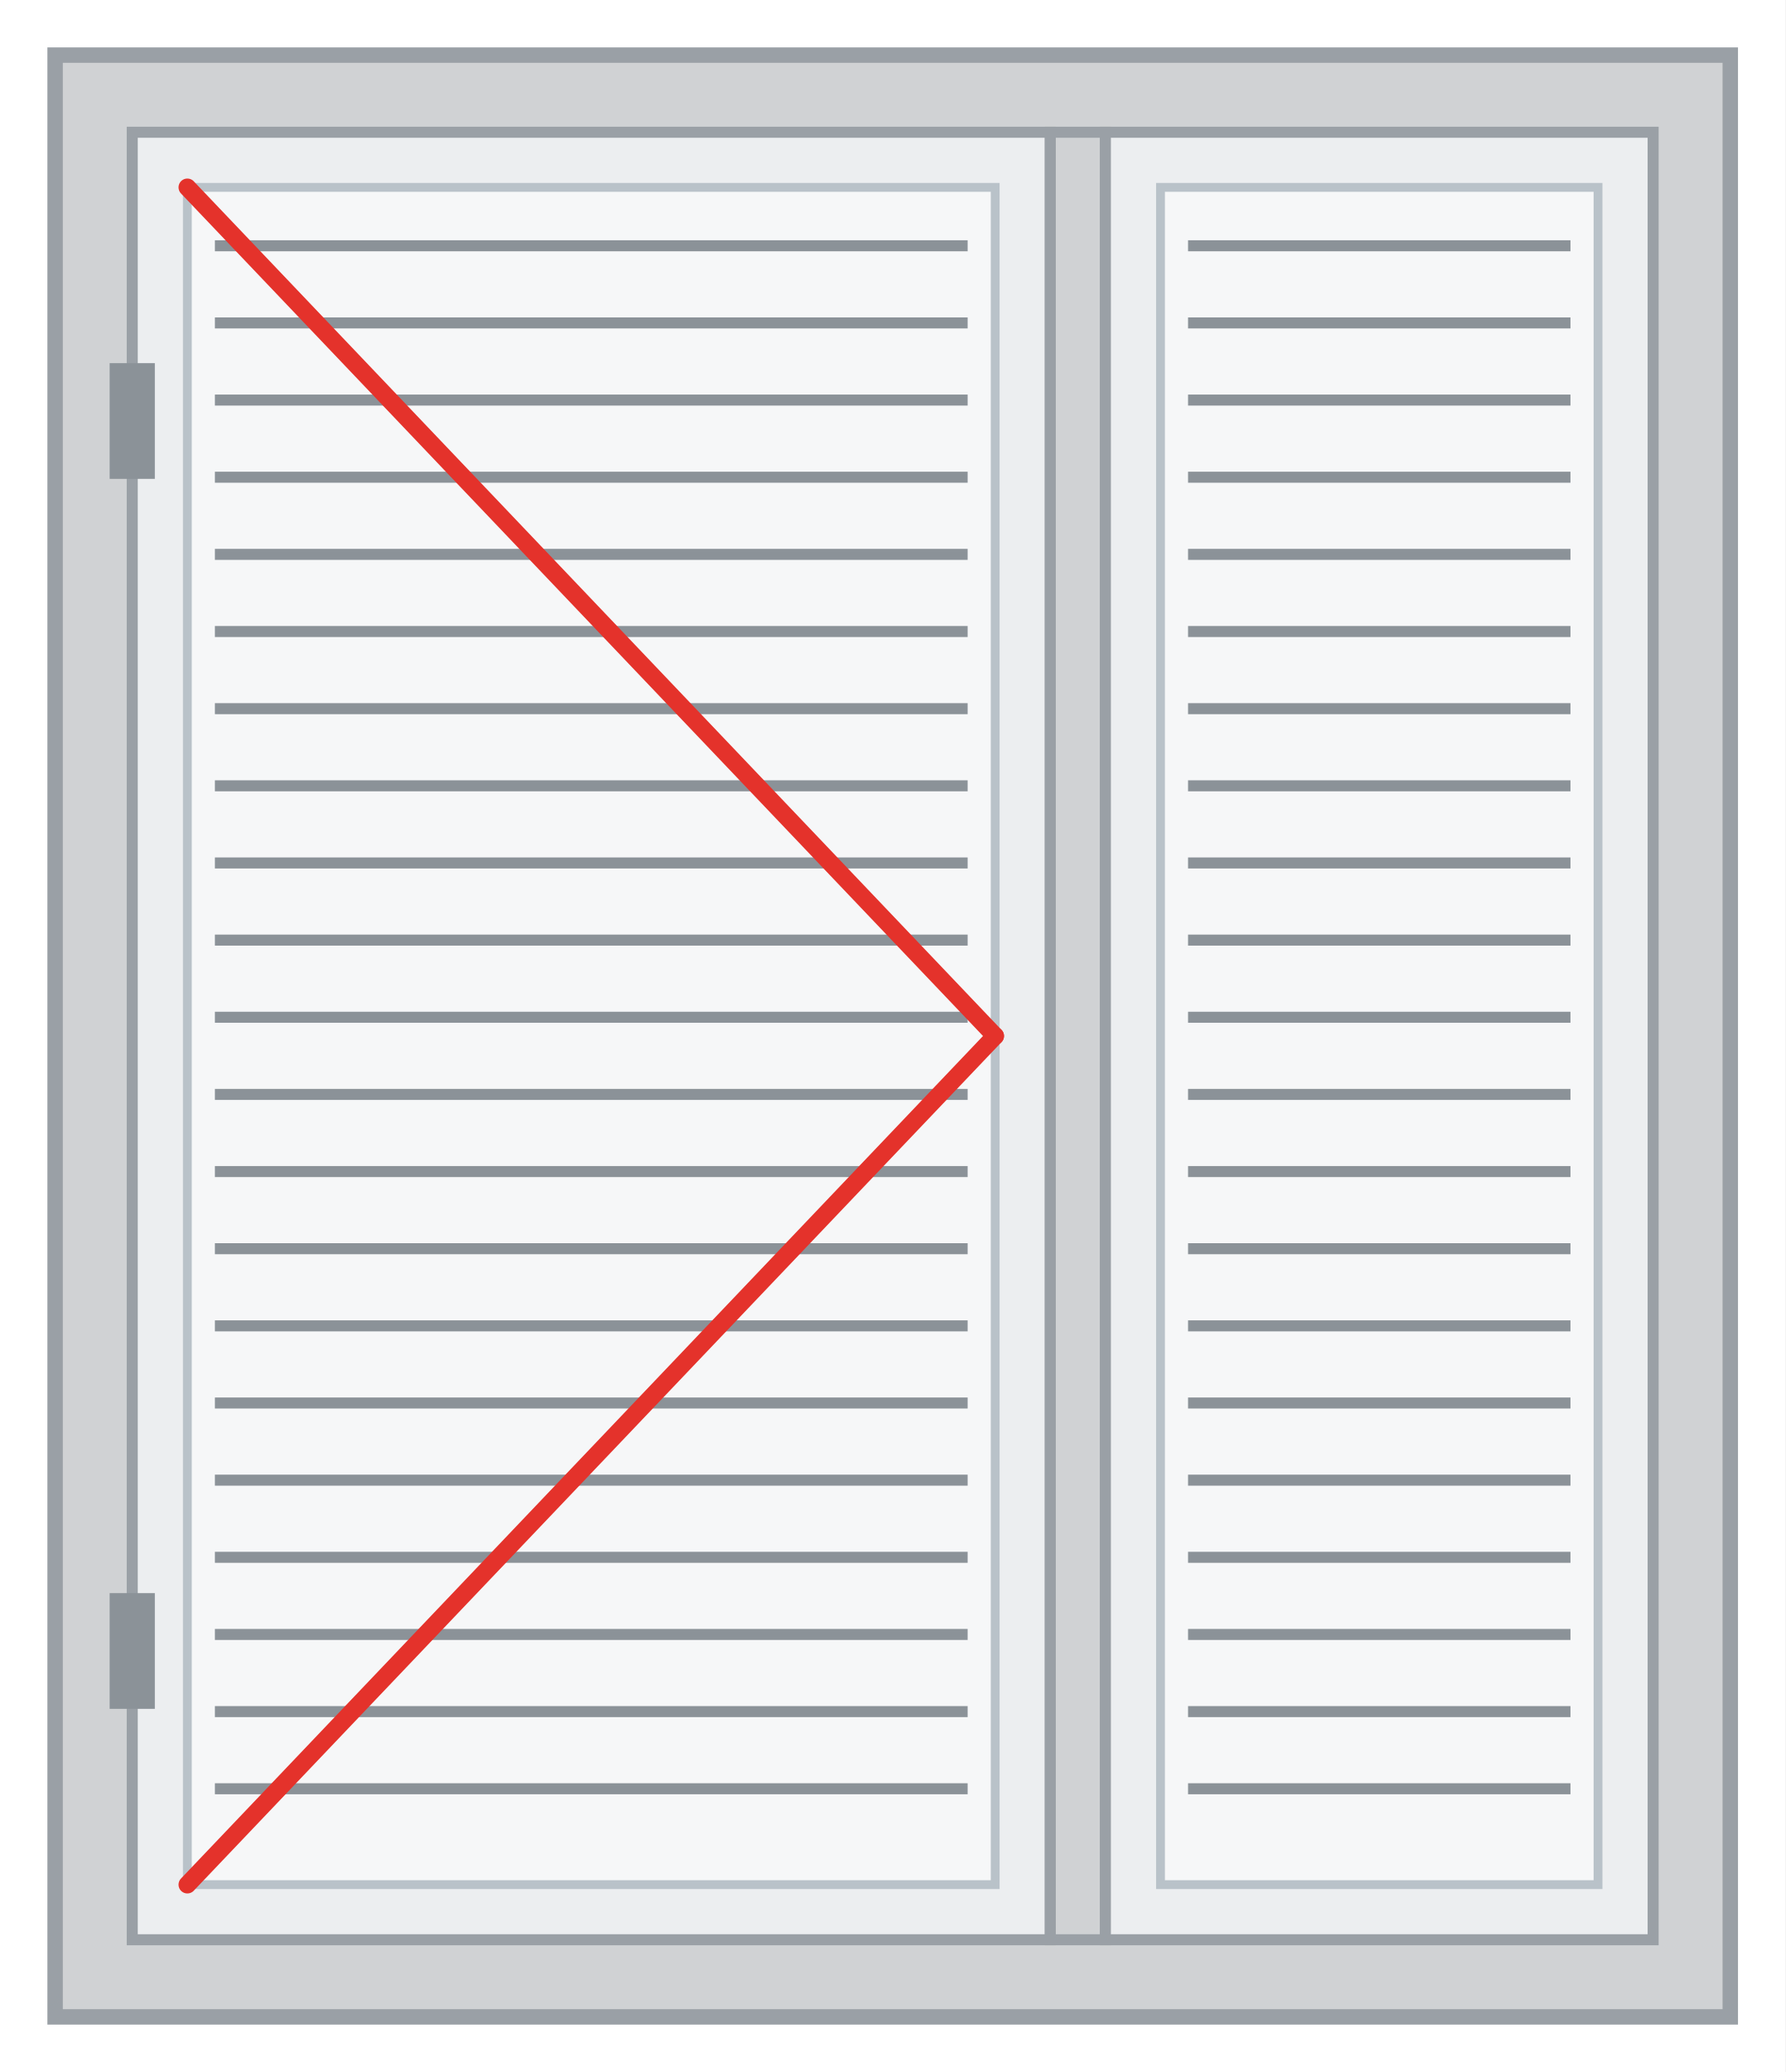
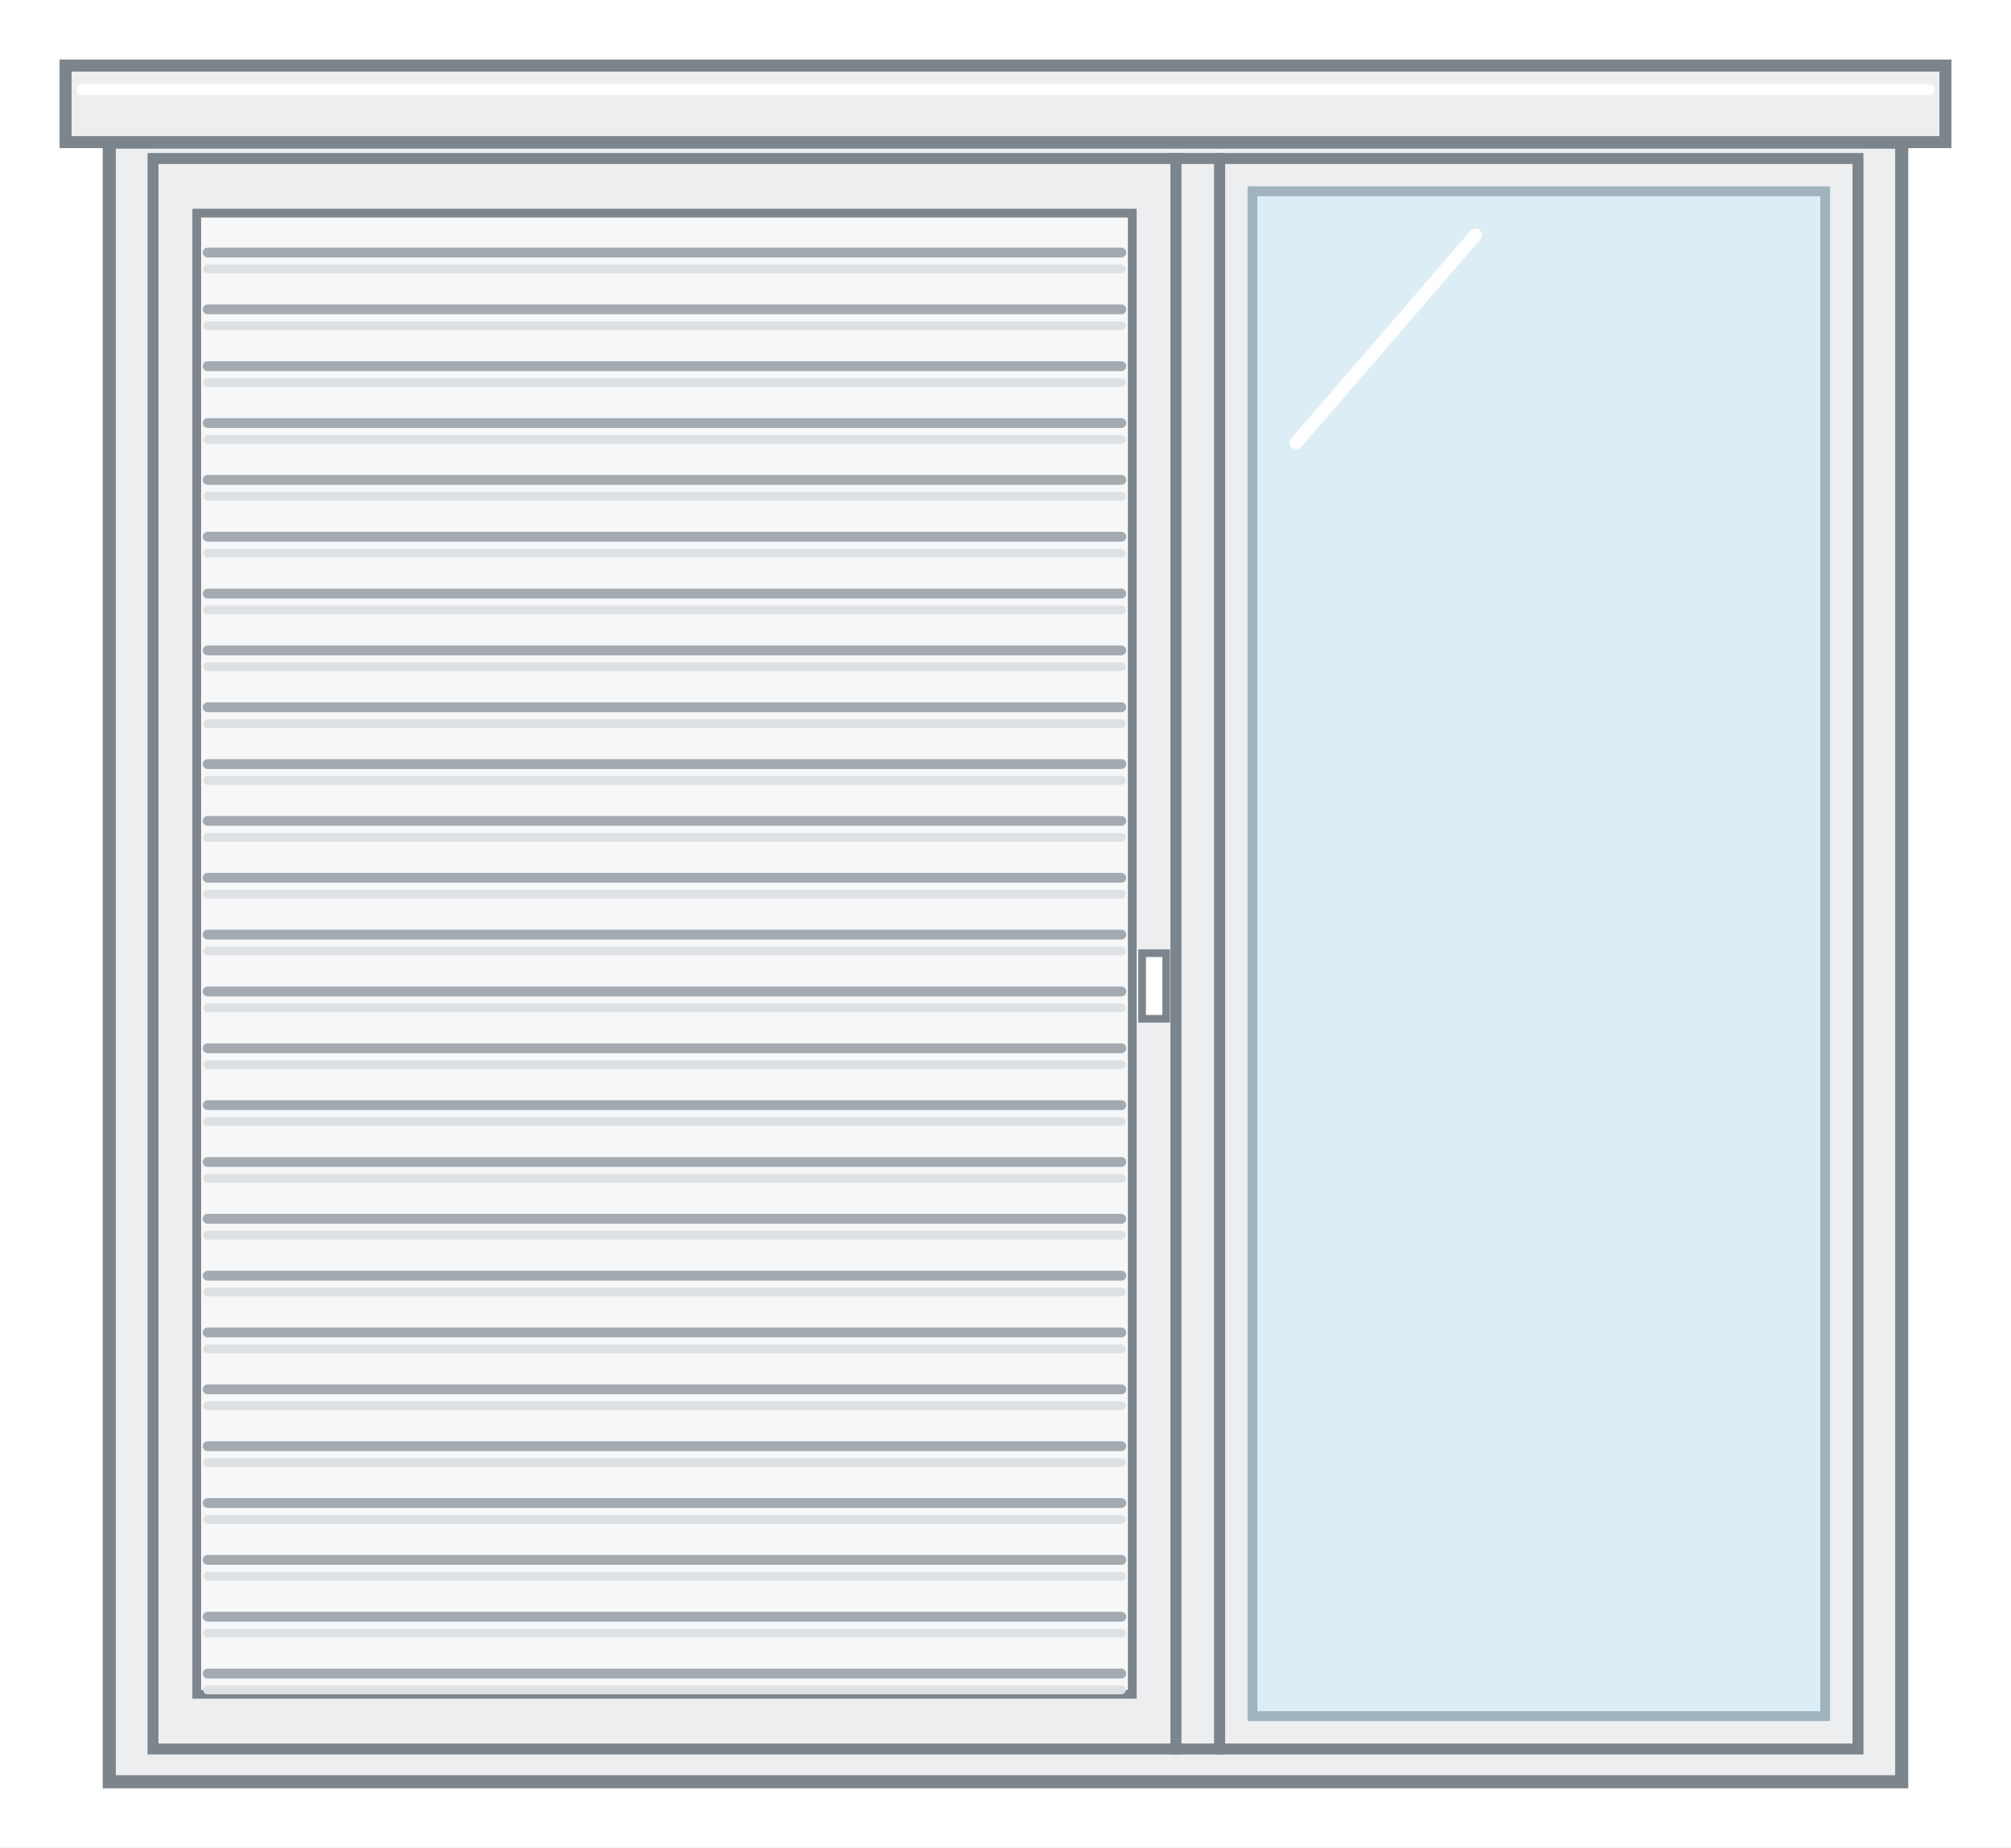
- <svg xmlns="http://www.w3.org/2000/svg" viewBox="0 0 162 188" width="162" height="188" role="img">
-   <rect width="162" height="188" fill="#ffffff" />
-   <rect x="5.0" y="5.0" width="152.0" height="178.0" fill="#d0d2d4" stroke="#9aa0a6" stroke-width="1.4" />
-   <rect x="12.0" y="12.0" width="83.3" height="164.0" fill="#eceef0" stroke="#9aa0a6" stroke-width="1" />
-   <rect x="17.0" y="17.0" width="73.3" height="154.0" fill="#f6f7f8" stroke="#b9c2c9" stroke-width="0.8" />
-   <line x1="19.5" y1="22.3" x2="87.8" y2="22.3" stroke="#8b9298" stroke-width="1" />
-   <line x1="19.5" y1="29.3" x2="87.8" y2="29.3" stroke="#8b9298" stroke-width="1" />
-   <line x1="19.5" y1="36.3" x2="87.8" y2="36.3" stroke="#8b9298" stroke-width="1" />
-   <line x1="19.5" y1="43.3" x2="87.8" y2="43.3" stroke="#8b9298" stroke-width="1" />
-   <line x1="19.5" y1="50.3" x2="87.8" y2="50.3" stroke="#8b9298" stroke-width="1" />
-   <line x1="19.5" y1="57.3" x2="87.8" y2="57.3" stroke="#8b9298" stroke-width="1" />
-   <line x1="19.5" y1="64.3" x2="87.8" y2="64.3" stroke="#8b9298" stroke-width="1" />
-   <line x1="19.5" y1="71.3" x2="87.8" y2="71.3" stroke="#8b9298" stroke-width="1" />
-   <line x1="19.5" y1="78.3" x2="87.8" y2="78.3" stroke="#8b9298" stroke-width="1" />
-   <line x1="19.5" y1="85.3" x2="87.8" y2="85.3" stroke="#8b9298" stroke-width="1" />
-   <line x1="19.5" y1="92.3" x2="87.8" y2="92.3" stroke="#8b9298" stroke-width="1" />
-   <line x1="19.5" y1="99.3" x2="87.8" y2="99.3" stroke="#8b9298" stroke-width="1" />
-   <line x1="19.5" y1="106.3" x2="87.8" y2="106.3" stroke="#8b9298" stroke-width="1" />
-   <line x1="19.5" y1="113.3" x2="87.8" y2="113.3" stroke="#8b9298" stroke-width="1" />
-   <line x1="19.5" y1="120.3" x2="87.8" y2="120.3" stroke="#8b9298" stroke-width="1" />
-   <line x1="19.5" y1="127.3" x2="87.8" y2="127.3" stroke="#8b9298" stroke-width="1" />
-   <line x1="19.5" y1="134.3" x2="87.8" y2="134.3" stroke="#8b9298" stroke-width="1" />
-   <line x1="19.5" y1="141.3" x2="87.8" y2="141.3" stroke="#8b9298" stroke-width="1" />
-   <line x1="19.5" y1="148.3" x2="87.8" y2="148.3" stroke="#8b9298" stroke-width="1" />
-   <line x1="19.5" y1="155.3" x2="87.8" y2="155.3" stroke="#8b9298" stroke-width="1" />
-   <line x1="19.5" y1="162.3" x2="87.8" y2="162.3" stroke="#8b9298" stroke-width="1" />
-   <line x1="17.0" y1="17.0" x2="90.3" y2="94.0" stroke="#e4322b" stroke-width="1.6" stroke-linecap="round" />
-   <line x1="17.0" y1="171.0" x2="90.3" y2="94.0" stroke="#e4322b" stroke-width="1.6" stroke-linecap="round" />
-   <rect x="10.2" y="33.2" width="3.6" height="10.0" fill="#8b9298" stroke="#8b9298" stroke-width="0.5" />
-   <rect x="10.2" y="144.8" width="3.6" height="10.0" fill="#8b9298" stroke="#8b9298" stroke-width="0.5" />
-   <rect x="95.3" y="12.0" width="5.0" height="164.0" fill="#d0d2d4" stroke="#9aa0a6" stroke-width="1" />
-   <rect x="100.3" y="12.0" width="49.7" height="164.0" fill="#eceef0" stroke="#9aa0a6" stroke-width="1" />
-   <rect x="105.3" y="17.0" width="39.7" height="154.0" fill="#f6f7f8" stroke="#b9c2c9" stroke-width="0.8" />
-   <line x1="107.8" y1="22.3" x2="142.5" y2="22.3" stroke="#8b9298" stroke-width="1" />
-   <line x1="107.8" y1="29.3" x2="142.5" y2="29.3" stroke="#8b9298" stroke-width="1" />
-   <line x1="107.8" y1="36.3" x2="142.5" y2="36.3" stroke="#8b9298" stroke-width="1" />
-   <line x1="107.8" y1="43.3" x2="142.5" y2="43.3" stroke="#8b9298" stroke-width="1" />
-   <line x1="107.8" y1="50.3" x2="142.5" y2="50.3" stroke="#8b9298" stroke-width="1" />
-   <line x1="107.8" y1="57.3" x2="142.5" y2="57.3" stroke="#8b9298" stroke-width="1" />
-   <line x1="107.8" y1="64.3" x2="142.5" y2="64.3" stroke="#8b9298" stroke-width="1" />
-   <line x1="107.8" y1="71.3" x2="142.5" y2="71.3" stroke="#8b9298" stroke-width="1" />
-   <line x1="107.8" y1="78.3" x2="142.5" y2="78.3" stroke="#8b9298" stroke-width="1" />
-   <line x1="107.8" y1="85.3" x2="142.5" y2="85.3" stroke="#8b9298" stroke-width="1" />
-   <line x1="107.8" y1="92.3" x2="142.5" y2="92.3" stroke="#8b9298" stroke-width="1" />
-   <line x1="107.8" y1="99.3" x2="142.5" y2="99.3" stroke="#8b9298" stroke-width="1" />
-   <line x1="107.8" y1="106.3" x2="142.5" y2="106.3" stroke="#8b9298" stroke-width="1" />
-   <line x1="107.8" y1="113.3" x2="142.5" y2="113.3" stroke="#8b9298" stroke-width="1" />
-   <line x1="107.8" y1="120.3" x2="142.5" y2="120.3" stroke="#8b9298" stroke-width="1" />
-   <line x1="107.8" y1="127.3" x2="142.5" y2="127.3" stroke="#8b9298" stroke-width="1" />
-   <line x1="107.8" y1="134.3" x2="142.5" y2="134.3" stroke="#8b9298" stroke-width="1" />
-   <line x1="107.8" y1="141.3" x2="142.5" y2="141.3" stroke="#8b9298" stroke-width="1" />
-   <line x1="107.8" y1="148.3" x2="142.5" y2="148.3" stroke="#8b9298" stroke-width="1" />
-   <line x1="107.8" y1="155.3" x2="142.5" y2="155.3" stroke="#8b9298" stroke-width="1" />
-   <line x1="107.8" y1="162.3" x2="142.5" y2="162.3" stroke="#8b9298" stroke-width="1" />
+ <svg xmlns="http://www.w3.org/2000/svg" viewBox="0 0 184 169" width="184" height="169" role="img">
+   <rect width="184" height="169" fill="#ffffff" />
+   <rect x="10.0" y="13.0" width="164.0" height="150.0" fill="#eceef0" stroke="#7d858c" stroke-width="1.2" />
+   <rect x="14.0" y="14.5" width="93.6" height="145.5" fill="#eceef0" stroke="#7d858c" stroke-width="1" />
+   <rect x="18.0" y="19.5" width="85.6" height="135.5" fill="#f6f7f8" stroke="#7d858c" stroke-width="0.8" />
+   <line x1="19.0" y1="23.1" x2="102.6" y2="23.1" stroke="#a3aab0" stroke-width="0.9" stroke-linecap="round" />
+   <line x1="19.0" y1="24.6" x2="102.6" y2="24.6" stroke="#dde1e4" stroke-width="0.8" stroke-linecap="round" />
+   <line x1="19.0" y1="28.3" x2="102.6" y2="28.3" stroke="#a3aab0" stroke-width="0.9" stroke-linecap="round" />
+   <line x1="19.0" y1="29.8" x2="102.6" y2="29.8" stroke="#dde1e4" stroke-width="0.8" stroke-linecap="round" />
+   <line x1="19.0" y1="33.5" x2="102.6" y2="33.5" stroke="#a3aab0" stroke-width="0.9" stroke-linecap="round" />
+   <line x1="19.0" y1="35.0" x2="102.6" y2="35.0" stroke="#dde1e4" stroke-width="0.8" stroke-linecap="round" />
+   <line x1="19.0" y1="38.7" x2="102.6" y2="38.7" stroke="#a3aab0" stroke-width="0.9" stroke-linecap="round" />
+   <line x1="19.0" y1="40.2" x2="102.6" y2="40.2" stroke="#dde1e4" stroke-width="0.8" stroke-linecap="round" />
+   <line x1="19.0" y1="43.9" x2="102.6" y2="43.9" stroke="#a3aab0" stroke-width="0.9" stroke-linecap="round" />
+   <line x1="19.0" y1="45.4" x2="102.6" y2="45.4" stroke="#dde1e4" stroke-width="0.8" stroke-linecap="round" />
+   <line x1="19.0" y1="49.1" x2="102.6" y2="49.1" stroke="#a3aab0" stroke-width="0.9" stroke-linecap="round" />
+   <line x1="19.0" y1="50.6" x2="102.6" y2="50.6" stroke="#dde1e4" stroke-width="0.8" stroke-linecap="round" />
+   <line x1="19.0" y1="54.3" x2="102.6" y2="54.3" stroke="#a3aab0" stroke-width="0.9" stroke-linecap="round" />
+   <line x1="19.0" y1="55.8" x2="102.6" y2="55.8" stroke="#dde1e4" stroke-width="0.8" stroke-linecap="round" />
+   <line x1="19.0" y1="59.5" x2="102.6" y2="59.5" stroke="#a3aab0" stroke-width="0.9" stroke-linecap="round" />
+   <line x1="19.0" y1="61.0" x2="102.6" y2="61.0" stroke="#dde1e4" stroke-width="0.8" stroke-linecap="round" />
+   <line x1="19.0" y1="64.7" x2="102.6" y2="64.7" stroke="#a3aab0" stroke-width="0.9" stroke-linecap="round" />
+   <line x1="19.0" y1="66.2" x2="102.6" y2="66.2" stroke="#dde1e4" stroke-width="0.8" stroke-linecap="round" />
+   <line x1="19.0" y1="69.9" x2="102.6" y2="69.9" stroke="#a3aab0" stroke-width="0.9" stroke-linecap="round" />
+   <line x1="19.0" y1="71.4" x2="102.6" y2="71.4" stroke="#dde1e4" stroke-width="0.8" stroke-linecap="round" />
+   <line x1="19.0" y1="75.1" x2="102.6" y2="75.1" stroke="#a3aab0" stroke-width="0.9" stroke-linecap="round" />
+   <line x1="19.0" y1="76.6" x2="102.6" y2="76.6" stroke="#dde1e4" stroke-width="0.8" stroke-linecap="round" />
+   <line x1="19.0" y1="80.3" x2="102.6" y2="80.3" stroke="#a3aab0" stroke-width="0.9" stroke-linecap="round" />
+   <line x1="19.0" y1="81.8" x2="102.6" y2="81.8" stroke="#dde1e4" stroke-width="0.8" stroke-linecap="round" />
+   <line x1="19.0" y1="85.5" x2="102.6" y2="85.5" stroke="#a3aab0" stroke-width="0.9" stroke-linecap="round" />
+   <line x1="19.0" y1="87.0" x2="102.6" y2="87.0" stroke="#dde1e4" stroke-width="0.8" stroke-linecap="round" />
+   <line x1="19.0" y1="90.7" x2="102.6" y2="90.7" stroke="#a3aab0" stroke-width="0.9" stroke-linecap="round" />
+   <line x1="19.0" y1="92.2" x2="102.6" y2="92.2" stroke="#dde1e4" stroke-width="0.8" stroke-linecap="round" />
+   <line x1="19.0" y1="95.9" x2="102.6" y2="95.9" stroke="#a3aab0" stroke-width="0.9" stroke-linecap="round" />
+   <line x1="19.0" y1="97.4" x2="102.6" y2="97.4" stroke="#dde1e4" stroke-width="0.8" stroke-linecap="round" />
+   <line x1="19.0" y1="101.1" x2="102.6" y2="101.1" stroke="#a3aab0" stroke-width="0.9" stroke-linecap="round" />
+   <line x1="19.0" y1="102.6" x2="102.6" y2="102.6" stroke="#dde1e4" stroke-width="0.8" stroke-linecap="round" />
+   <line x1="19.0" y1="106.3" x2="102.6" y2="106.3" stroke="#a3aab0" stroke-width="0.9" stroke-linecap="round" />
+   <line x1="19.0" y1="107.8" x2="102.6" y2="107.8" stroke="#dde1e4" stroke-width="0.8" stroke-linecap="round" />
+   <line x1="19.0" y1="111.5" x2="102.6" y2="111.5" stroke="#a3aab0" stroke-width="0.9" stroke-linecap="round" />
+   <line x1="19.0" y1="113.0" x2="102.6" y2="113.0" stroke="#dde1e4" stroke-width="0.8" stroke-linecap="round" />
+   <line x1="19.0" y1="116.7" x2="102.6" y2="116.7" stroke="#a3aab0" stroke-width="0.9" stroke-linecap="round" />
+   <line x1="19.0" y1="118.2" x2="102.6" y2="118.2" stroke="#dde1e4" stroke-width="0.8" stroke-linecap="round" />
+   <line x1="19.0" y1="121.9" x2="102.6" y2="121.9" stroke="#a3aab0" stroke-width="0.9" stroke-linecap="round" />
+   <line x1="19.0" y1="123.4" x2="102.6" y2="123.4" stroke="#dde1e4" stroke-width="0.8" stroke-linecap="round" />
+   <line x1="19.0" y1="127.1" x2="102.6" y2="127.1" stroke="#a3aab0" stroke-width="0.9" stroke-linecap="round" />
+   <line x1="19.0" y1="128.6" x2="102.6" y2="128.6" stroke="#dde1e4" stroke-width="0.8" stroke-linecap="round" />
+   <line x1="19.0" y1="132.3" x2="102.6" y2="132.3" stroke="#a3aab0" stroke-width="0.9" stroke-linecap="round" />
+   <line x1="19.0" y1="133.8" x2="102.6" y2="133.8" stroke="#dde1e4" stroke-width="0.8" stroke-linecap="round" />
+   <line x1="19.0" y1="137.5" x2="102.6" y2="137.5" stroke="#a3aab0" stroke-width="0.9" stroke-linecap="round" />
+   <line x1="19.0" y1="139.0" x2="102.6" y2="139.0" stroke="#dde1e4" stroke-width="0.8" stroke-linecap="round" />
+   <line x1="19.0" y1="142.7" x2="102.6" y2="142.7" stroke="#a3aab0" stroke-width="0.9" stroke-linecap="round" />
+   <line x1="19.0" y1="144.2" x2="102.6" y2="144.2" stroke="#dde1e4" stroke-width="0.8" stroke-linecap="round" />
+   <line x1="19.0" y1="147.9" x2="102.6" y2="147.9" stroke="#a3aab0" stroke-width="0.9" stroke-linecap="round" />
+   <line x1="19.0" y1="149.4" x2="102.6" y2="149.4" stroke="#dde1e4" stroke-width="0.8" stroke-linecap="round" />
+   <line x1="19.0" y1="153.1" x2="102.6" y2="153.1" stroke="#a3aab0" stroke-width="0.9" stroke-linecap="round" />
+   <line x1="19.0" y1="154.6" x2="102.6" y2="154.6" stroke="#dde1e4" stroke-width="0.8" stroke-linecap="round" />
+   <rect x="104.5" y="87.2" width="2.2" height="6.0" fill="#ffffff" stroke="#7d858c" stroke-width="0.7" />
+   <rect x="107.6" y="14.5" width="4.0" height="145.5" fill="#eceef0" stroke="#7d858c" stroke-width="1" />
+   <rect x="111.6" y="14.5" width="58.4" height="145.5" fill="#eceef0" stroke="#7d858c" stroke-width="1" />
+   <rect x="114.6" y="17.5" width="52.4" height="139.5" fill="#dcedf6" stroke="#9fb3bf" stroke-width="0.9" />
+   <line x1="118.6" y1="40.5" x2="135.0" y2="21.5" stroke="#ffffff" stroke-width="1.2" stroke-linecap="round" />
+   <rect x="6.0" y="6.0" width="172.0" height="7.0" fill="#eceef0" stroke="#7d858c" stroke-width="1.1" />
+   <line x1="7.5" y1="8.2" x2="176.5" y2="8.2" stroke="#ffffff" stroke-width="1" stroke-linecap="round" />
</svg>
